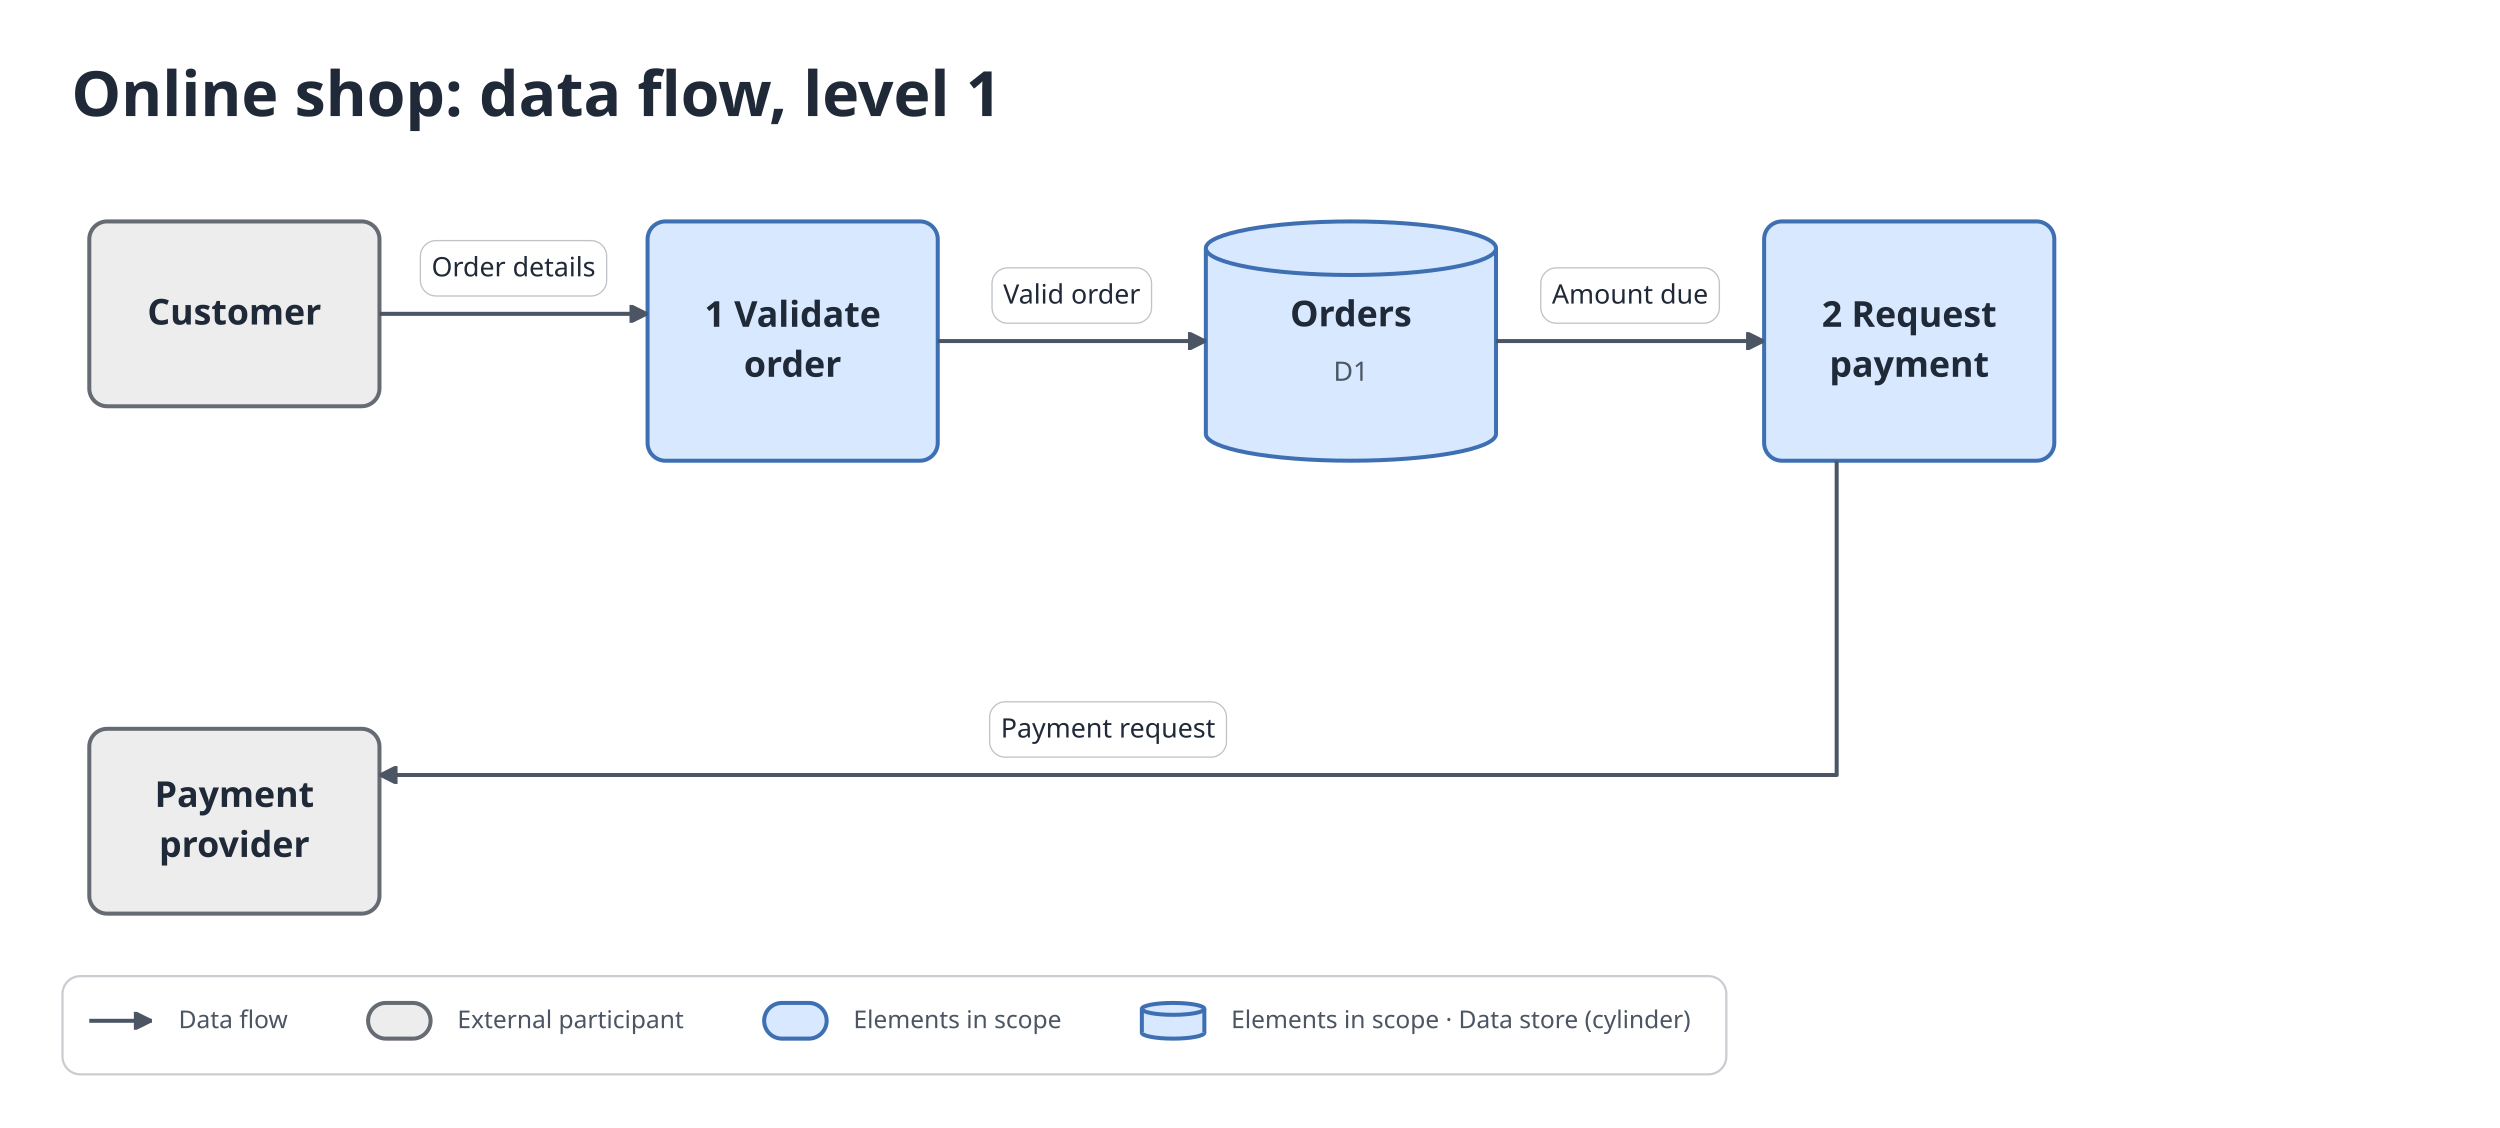
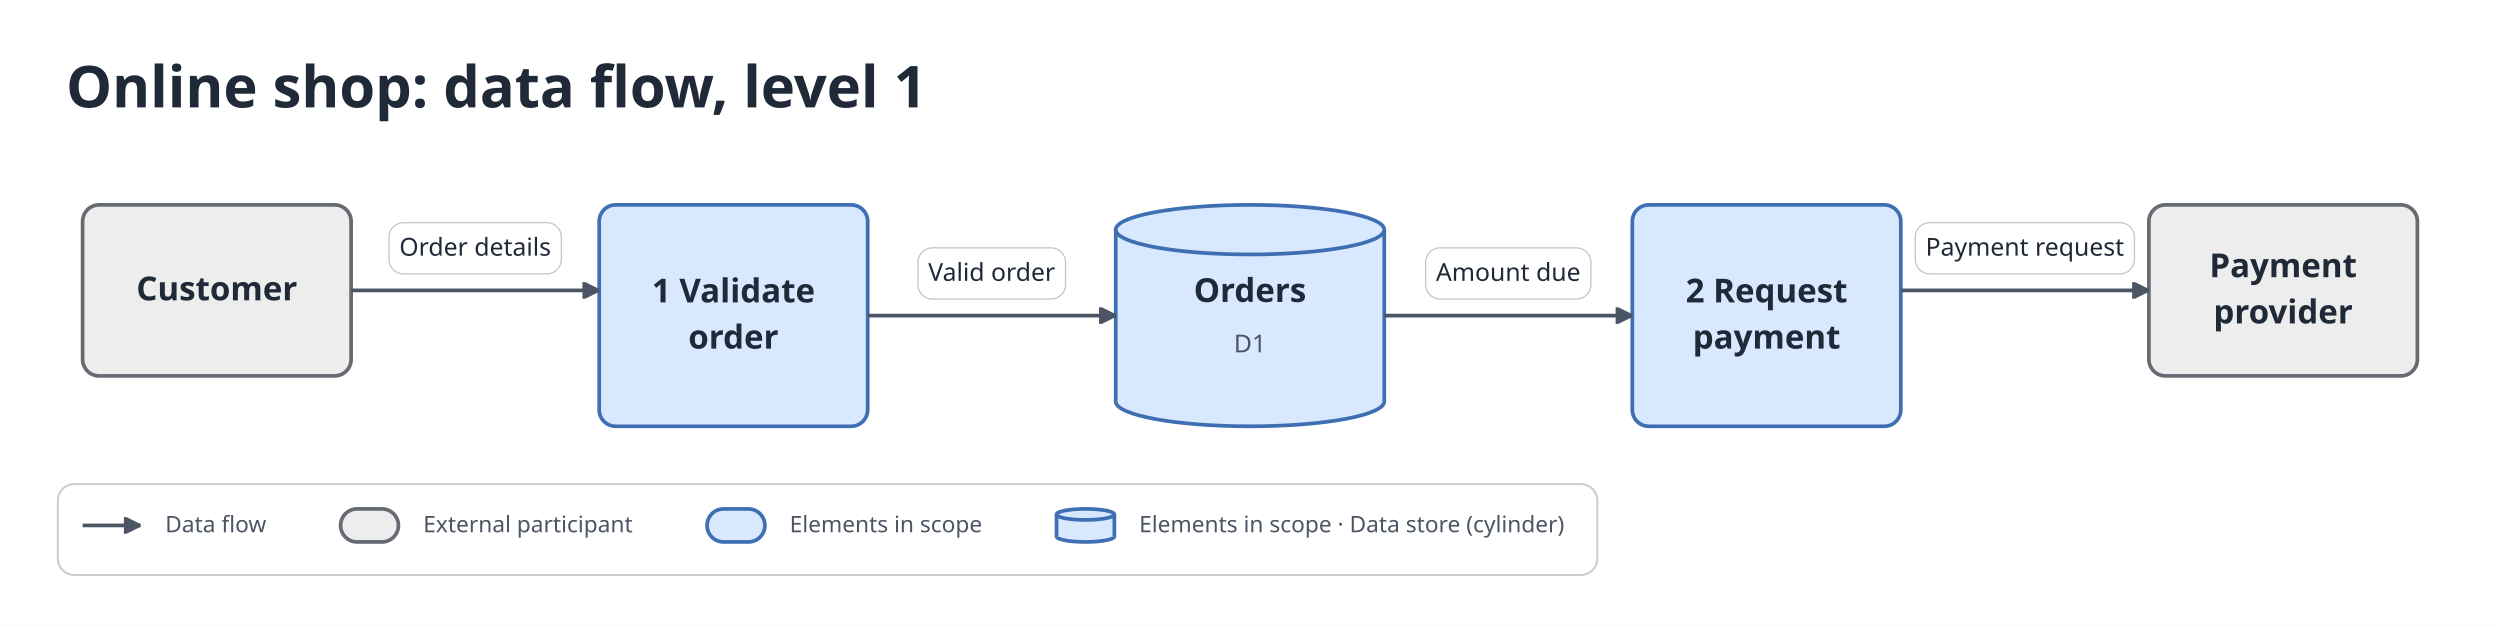
- <svg xmlns="http://www.w3.org/2000/svg" viewBox="0 0 1120 505.309" width="1120" height="505.309" lang="en" role="img" aria-labelledby="d2-en-document-title d2-en-document-desc" data-archatlas="0.1" data-measured-with="pillow">
+ <svg xmlns="http://www.w3.org/2000/svg" viewBox="0 0 1210.438 302.4" width="1210.438" height="302.4" lang="en" role="img" aria-labelledby="d2-en-document-title d2-en-document-desc" data-archatlas="0.1" data-measured-with="pillow">
  <defs>
    <marker id="d2-en-marker-peer-arrow" viewBox="0 0 10 10" refX="10" refY="5" markerWidth="8" markerHeight="8" markerUnits="userSpaceOnUse" orient="auto-start-reverse">
      <path d="M 0 0 L 10 5 L 0 10 Z" fill="#4B5563" stroke="#4B5563" stroke-width="1.5" />
    </marker>
    <marker id="d2-en-marker-peer-circle" viewBox="0 0 10 10" refX="5" refY="5" markerWidth="8" markerHeight="8" markerUnits="userSpaceOnUse">
      <circle cx="5" cy="5" r="3.5" fill="#ffffff" stroke="#4B5563" stroke-width="1.5" />
    </marker>
  </defs>
-   <rect width="1120" height="505.309" fill="#ffffff" data-role="canvas" />
+   <rect width="1210.438" height="302.4" fill="#ffffff" data-role="canvas" />
  <rect id="d2-en-shape-node-cust" data-id="cust" data-role="node" data-parent="" data-kind="external" data-style="external" data-tint="app" data-band="true" data-band-axis="y" data-shape="card" fill="#EDEDED" stroke="#666A73" stroke-width="1.8" data-box="40 99.2 130 82.8" x="40" y="99.2" width="130" height="82.8" rx="8" />
  <rect id="d2-en-shape-node-p1" data-id="p1" data-role="node" data-parent="" data-kind="component" data-style="peer" data-tint="app" data-band="true" data-band-axis="y" data-shape="card" fill="#D8E8FF" stroke="#3D6FB2" stroke-width="1.8" data-box="290.109 99.2 130 107.2" x="290.109" y="99.2" width="130" height="107.2" rx="8" />
  <g id="d2-en-shape-node-st" data-id="st" data-role="node" data-parent="" data-kind="store" data-style="peer" data-tint="app" data-band="true" data-band-axis="y" data-shape="database" fill="#D8E8FF" stroke="#3D6FB2" stroke-width="1.8" data-box="540.219 99.2 130 107.2">
    <ellipse cx="605.219" cy="194.4" rx="65" ry="12" />
    <rect x="540.219" y="111.2" width="130" height="83.2" stroke="none" />
    <polyline points="540.219,111.2 540.219,194.4" fill="none" />
    <polyline points="670.219,111.2 670.219,194.4" fill="none" />
    <ellipse cx="605.219" cy="111.2" rx="65" ry="12" />
  </g>
  <rect id="d2-en-shape-node-p2" data-id="p2" data-role="node" data-parent="" data-kind="component" data-style="peer" data-tint="app" data-band="true" data-band-axis="y" data-shape="card" fill="#D8E8FF" stroke="#3D6FB2" stroke-width="1.8" data-box="790.328 99.2 130 107.2" x="790.328" y="99.2" width="130" height="107.2" rx="8" />
-   <rect id="d2-en-shape-node-pay" data-id="pay" data-role="node" data-parent="" data-kind="external" data-style="external" data-tint="app" data-band="true" data-band-axis="y" data-shape="card" fill="#EDEDED" stroke="#666A73" stroke-width="1.8" data-box="40 326.509 130 82.8" x="40" y="326.509" width="130" height="82.8" rx="8" />
-   <rect id="d2-en-shape-legend-panel-__legend-panel" data-id="__legend-panel" data-role="legend-panel" data-parent="" data-kind="component" data-style="external" data-tint="app" data-band="true" data-band-axis="y" data-shape="card" fill="#ffffff" stroke="#4B5563" stroke-width="1" data-box="28 437.309 745.391 44" stroke-opacity="0.3" x="28" y="437.309" width="745.391" height="44" rx="8" />
-   <rect id="d2-en-shape-legend-swatch-__legend-swatch-1" data-id="__legend-swatch-1" data-role="legend-swatch" data-parent="" data-kind="component" data-style="external" data-tint="app" data-band="true" data-band-axis="y" data-shape="card" fill="#EDEDED" stroke="#666A73" stroke-width="1.8" data-box="164.906 449.309 28 16" x="164.906" y="449.309" width="28" height="16" rx="8" />
-   <rect id="d2-en-shape-legend-swatch-__legend-swatch-2" data-id="__legend-swatch-2" data-role="legend-swatch" data-parent="" data-kind="component" data-style="peer" data-tint="app" data-band="true" data-band-axis="y" data-shape="card" fill="#D8E8FF" stroke="#3D6FB2" stroke-width="1.8" data-box="342.344 449.309 28 16" x="342.344" y="449.309" width="28" height="16" rx="8" />
-   <g id="d2-en-shape-legend-swatch-__legend-swatch-3" data-id="__legend-swatch-3" data-role="legend-swatch" data-parent="" data-kind="component" data-style="peer" data-tint="app" data-band="true" data-band-axis="y" data-shape="database" fill="#D8E8FF" stroke="#3D6FB2" stroke-width="1.8" data-box="511.547 449.309 28 16">
-     <ellipse cx="525.547" cy="462.643" rx="14" ry="2.667" />
-     <rect x="511.547" y="451.976" width="28" height="10.667" stroke="none" />
-     <polyline points="511.547,451.976 511.547,462.643" fill="none" />
-     <polyline points="539.547,451.976 539.547,462.643" fill="none" />
-     <ellipse cx="525.547" cy="451.976" rx="14" ry="2.667" />
+   <rect id="d2-en-shape-node-pay" data-id="pay" data-role="node" data-parent="" data-kind="external" data-style="external" data-tint="app" data-band="true" data-band-axis="y" data-shape="card" fill="#EDEDED" stroke="#666A73" stroke-width="1.8" data-box="1040.438 99.2 130 82.8" x="1040.438" y="99.2" width="130" height="82.8" rx="8" />
+   <rect id="d2-en-shape-legend-panel-__legend-panel" data-id="__legend-panel" data-role="legend-panel" data-parent="" data-kind="component" data-style="external" data-tint="app" data-band="true" data-band-axis="y" data-shape="card" fill="#ffffff" stroke="#4B5563" stroke-width="1" data-box="28 234.4 745.391 44" stroke-opacity="0.3" x="28" y="234.4" width="745.391" height="44" rx="8" />
+   <rect id="d2-en-shape-legend-swatch-__legend-swatch-1" data-id="__legend-swatch-1" data-role="legend-swatch" data-parent="" data-kind="component" data-style="external" data-tint="app" data-band="true" data-band-axis="y" data-shape="card" fill="#EDEDED" stroke="#666A73" stroke-width="1.8" data-box="164.906 246.4 28 16" x="164.906" y="246.4" width="28" height="16" rx="8" />
+   <rect id="d2-en-shape-legend-swatch-__legend-swatch-2" data-id="__legend-swatch-2" data-role="legend-swatch" data-parent="" data-kind="component" data-style="peer" data-tint="app" data-band="true" data-band-axis="y" data-shape="card" fill="#D8E8FF" stroke="#3D6FB2" stroke-width="1.8" data-box="342.344 246.4 28 16" x="342.344" y="246.4" width="28" height="16" rx="8" />
+   <g id="d2-en-shape-legend-swatch-__legend-swatch-3" data-id="__legend-swatch-3" data-role="legend-swatch" data-parent="" data-kind="component" data-style="peer" data-tint="app" data-band="true" data-band-axis="y" data-shape="database" fill="#D8E8FF" stroke="#3D6FB2" stroke-width="1.8" data-box="511.547 246.4 28 16">
+     <ellipse cx="525.547" cy="259.733" rx="14" ry="2.667" />
+     <rect x="511.547" y="249.067" width="28" height="10.667" stroke="none" />
+     <polyline points="511.547,249.067 511.547,259.733" fill="none" />
+     <polyline points="539.547,249.067 539.547,259.733" fill="none" />
+     <ellipse cx="525.547" cy="249.067" rx="14" ry="2.667" />
  </g>
  <polyline id="d2-en-edge-edge-1" data-id="edge-1" data-role="edge" data-from="cust" data-to="p1" data-kind="data" data-style="peer" data-numbered="false" data-badge="" points="170,140.6 290.109,140.6" fill="none" stroke="#4B5563" stroke-width="1.8" stroke-linejoin="round" marker-end="url(#d2-en-marker-peer-arrow)" />
  <polyline id="d2-en-edge-edge-2" data-id="edge-2" data-role="edge" data-from="p1" data-to="st" data-kind="data" data-style="peer" data-numbered="false" data-badge="" points="420.109,152.8 540.219,152.8" fill="none" stroke="#4B5563" stroke-width="1.8" stroke-linejoin="round" marker-end="url(#d2-en-marker-peer-arrow)" />
  <polyline id="d2-en-edge-edge-3" data-id="edge-3" data-role="edge" data-from="st" data-to="p2" data-kind="data" data-style="peer" data-numbered="false" data-badge="" points="670.219,152.8 790.328,152.8" fill="none" stroke="#4B5563" stroke-width="1.8" stroke-linejoin="round" marker-end="url(#d2-en-marker-peer-arrow)" />
-   <polyline id="d2-en-edge-edge-4" data-id="edge-4" data-role="edge" data-from="p2" data-to="pay" data-kind="data" data-style="peer" data-numbered="false" data-badge="" points="822.828,206.4 822.828,347.209 170,347.209" fill="none" stroke="#4B5563" stroke-width="1.8" stroke-linejoin="round" marker-end="url(#d2-en-marker-peer-arrow)" />
-   <polyline id="d2-en-edge-legend-line-0" data-id="legend-line-0" data-role="edge" data-from="" data-to="" data-kind="legend" data-style="peer" data-numbered="false" data-badge="" points="40,457.309 68,457.309" fill="none" stroke="#4B5563" stroke-width="1.8" stroke-linejoin="round" marker-end="url(#d2-en-marker-peer-arrow)" />
+   <polyline id="d2-en-edge-edge-4" data-id="edge-4" data-role="edge" data-from="p2" data-to="pay" data-kind="data" data-style="peer" data-numbered="false" data-badge="" points="920.328,140.6 1040.438,140.6" fill="none" stroke="#4B5563" stroke-width="1.8" stroke-linejoin="round" marker-end="url(#d2-en-marker-peer-arrow)" />
+   <polyline id="d2-en-edge-legend-line-0" data-id="legend-line-0" data-role="edge" data-from="" data-to="" data-kind="legend" data-style="peer" data-numbered="false" data-badge="" points="40,254.4 68,254.4" fill="none" stroke="#4B5563" stroke-width="1.8" stroke-linejoin="round" marker-end="url(#d2-en-marker-peer-arrow)" />
  <rect id="d2-en-shape-label-bg-__edge-1-background" data-id="__edge-1-background" data-role="label-bg" data-parent="edge-1" x="188.328" y="107.8" width="83.453" height="24.8" fill="#ffffff" fill-opacity="0.96" rx="7" stroke="#4B5563" stroke-opacity="0.35" stroke-width="0.6" />
  <rect id="d2-en-shape-label-bg-__edge-2-background" data-id="__edge-2-background" data-role="label-bg" data-parent="edge-2" x="444.43" y="120" width="71.469" height="24.8" fill="#ffffff" fill-opacity="0.96" rx="7" stroke="#4B5563" stroke-opacity="0.35" stroke-width="0.6" />
  <rect id="d2-en-shape-label-bg-__edge-3-background" data-id="__edge-3-background" data-role="label-bg" data-parent="edge-3" x="690.266" y="120" width="80.016" height="24.8" fill="#ffffff" fill-opacity="0.96" rx="7" stroke="#4B5563" stroke-opacity="0.35" stroke-width="0.6" />
-   <rect id="d2-en-shape-label-bg-__edge-4-background" data-id="__edge-4-background" data-role="label-bg" data-parent="edge-4" x="443.359" y="314.409" width="106.109" height="24.8" fill="#ffffff" fill-opacity="0.96" rx="7" stroke="#4B5563" stroke-opacity="0.35" stroke-width="0.6" />
+   <rect id="d2-en-shape-label-bg-__edge-4-background" data-id="__edge-4-background" data-role="label-bg" data-parent="edge-4" x="927.328" y="107.8" width="106.109" height="24.8" fill="#ffffff" fill-opacity="0.96" rx="7" stroke="#4B5563" stroke-opacity="0.35" stroke-width="0.6" />
  <text id="d2-en-text-title-figure-title" data-id="figure-title" data-role="title" data-owner="" x="32" y="52" data-source="Online shop: data flow, level 1" font-size="28" font-family="&quot;Noto Sans CJK SC&quot;, &quot;Source Han Sans SC&quot;, &quot;PingFang SC&quot;, &quot;Microsoft YaHei&quot;, &quot;WenQuanYi Zen Hei&quot;, &quot;Noto Sans&quot;, &quot;DejaVu Sans&quot;, &quot;Liberation Sans&quot;, sans-serif" font-weight="700" text-anchor="start" fill="#1F2937" data-text-box="32 24 416.688 39.2">
    <tspan x="32" y="52">
      <tspan font-family="Noto Sans" x="32">Online</tspan>
      <tspan font-family="Noto Sans" x="124.703"> </tspan>
      <tspan font-family="Noto Sans" x="131.984">shop:</tspan>
      <tspan font-family="Noto Sans" x="207.328"> </tspan>
      <tspan font-family="Noto Sans" x="214.609">data</tspan>
      <tspan font-family="Noto Sans" x="278.297"> </tspan>
      <tspan font-family="Noto Sans" x="285.578">flow,</tspan>
      <tspan font-family="Noto Sans" x="352.547"> </tspan>
      <tspan font-family="Noto Sans" x="359.828">level</tspan>
      <tspan font-family="Noto Sans" x="425.391"> </tspan>
      <tspan font-family="Noto Sans" x="432.672">1</tspan>
    </tspan>
  </text>
  <text id="d2-en-text-name-cust-name" data-id="cust-name" data-role="name" data-owner="cust" x="105" y="145.4" data-source="Customer" font-size="16" font-family="&quot;Noto Sans CJK SC&quot;, &quot;Source Han Sans SC&quot;, &quot;PingFang SC&quot;, &quot;Microsoft YaHei&quot;, &quot;WenQuanYi Zen Hei&quot;, &quot;Noto Sans&quot;, &quot;DejaVu Sans&quot;, &quot;Liberation Sans&quot;, sans-serif" font-weight="700" text-anchor="start" fill="#1F2937" data-text-box="66.031 129.4 77.938 22.4">
    <tspan x="66.031" y="145.4">
      <tspan font-family="Noto Sans" x="66.031">Customer</tspan>
    </tspan>
  </text>
  <text id="d2-en-text-name-p1-name" data-id="p1-name" data-role="name" data-owner="p1" x="355.109" y="146.4" data-source="1 Validate order" font-size="16" font-family="&quot;Noto Sans CJK SC&quot;, &quot;Source Han Sans SC&quot;, &quot;PingFang SC&quot;, &quot;Microsoft YaHei&quot;, &quot;WenQuanYi Zen Hei&quot;, &quot;Noto Sans&quot;, &quot;DejaVu Sans&quot;, &quot;Liberation Sans&quot;, sans-serif" font-weight="700" text-anchor="start" fill="#1F2937" data-text-box="315.617 130.4 78.984 44.8">
    <tspan x="315.617" y="146.4">
      <tspan font-family="Noto Sans" x="315.617">1</tspan>
      <tspan font-family="Noto Sans" x="324.773"> </tspan>
      <tspan font-family="Noto Sans" x="328.93">Validate</tspan>
    </tspan>
    <tspan x="333.258" y="168.8">
      <tspan font-family="Noto Sans" x="333.258">order</tspan>
    </tspan>
  </text>
  <text id="d2-en-text-name-st-name" data-id="st-name" data-role="name" data-owner="st" x="605.219" y="146.2" data-source="Orders" font-size="16" font-family="&quot;Noto Sans CJK SC&quot;, &quot;Source Han Sans SC&quot;, &quot;PingFang SC&quot;, &quot;Microsoft YaHei&quot;, &quot;WenQuanYi Zen Hei&quot;, &quot;Noto Sans&quot;, &quot;DejaVu Sans&quot;, &quot;Liberation Sans&quot;, sans-serif" font-weight="700" text-anchor="start" fill="#1F2937" data-text-box="577.977 130.2 54.484 22.4">
    <tspan x="577.977" y="146.2">
      <tspan font-family="Noto Sans" x="577.977">Orders</tspan>
    </tspan>
  </text>
  <text id="d2-en-text-sub-st-sub" data-id="st-sub" data-role="sub" data-owner="st" x="605.219" y="170.6" data-source="D1" font-size="12" font-family="&quot;Noto Sans CJK SC&quot;, &quot;Source Han Sans SC&quot;, &quot;PingFang SC&quot;, &quot;Microsoft YaHei&quot;, &quot;WenQuanYi Zen Hei&quot;, &quot;Noto Sans&quot;, &quot;DejaVu Sans&quot;, &quot;Liberation Sans&quot;, sans-serif" font-weight="400" text-anchor="start" fill="#4B5563" data-text-box="597.406 158.6 15.625 16.8">
    <tspan x="597.406" y="170.6">
      <tspan font-family="Noto Sans" x="597.406">D1</tspan>
    </tspan>
  </text>
  <text id="d2-en-text-name-p2-name" data-id="p2-name" data-role="name" data-owner="p2" x="855.328" y="146.4" data-source="2 Request payment" font-size="16" font-family="&quot;Noto Sans CJK SC&quot;, &quot;Source Han Sans SC&quot;, &quot;PingFang SC&quot;, &quot;Microsoft YaHei&quot;, &quot;WenQuanYi Zen Hei&quot;, &quot;Noto Sans&quot;, &quot;DejaVu Sans&quot;, &quot;Liberation Sans&quot;, sans-serif" font-weight="700" text-anchor="start" fill="#1F2937" data-text-box="816.172 130.4 78.312 44.8">
    <tspan x="816.172" y="146.4">
      <tspan font-family="Noto Sans" x="816.172">2</tspan>
      <tspan font-family="Noto Sans" x="825.328"> </tspan>
      <tspan font-family="Noto Sans" x="829.484">Request</tspan>
    </tspan>
    <tspan x="819.57" y="168.8">
      <tspan font-family="Noto Sans" x="819.57">payment</tspan>
    </tspan>
  </text>
-   <text id="d2-en-text-name-pay-name" data-id="pay-name" data-role="name" data-owner="pay" x="105" y="361.509" data-source="Payment provider" font-size="16" font-family="&quot;Noto Sans CJK SC&quot;, &quot;Source Han Sans SC&quot;, &quot;PingFang SC&quot;, &quot;Microsoft YaHei&quot;, &quot;WenQuanYi Zen Hei&quot;, &quot;Noto Sans&quot;, &quot;DejaVu Sans&quot;, &quot;Liberation Sans&quot;, sans-serif" font-weight="700" text-anchor="start" fill="#1F2937" data-text-box="69.281 345.509 71.438 44.8">
-     <tspan x="69.281" y="361.509">
-       <tspan font-family="Noto Sans" x="69.281">Payment</tspan>
+   <text id="d2-en-text-name-pay-name" data-id="pay-name" data-role="name" data-owner="pay" x="1105.438" y="134.2" data-source="Payment provider" font-size="16" font-family="&quot;Noto Sans CJK SC&quot;, &quot;Source Han Sans SC&quot;, &quot;PingFang SC&quot;, &quot;Microsoft YaHei&quot;, &quot;WenQuanYi Zen Hei&quot;, &quot;Noto Sans&quot;, &quot;DejaVu Sans&quot;, &quot;Liberation Sans&quot;, sans-serif" font-weight="700" text-anchor="start" fill="#1F2937" data-text-box="1069.719 118.2 71.438 44.8">
+     <tspan x="1069.719" y="134.2">
+       <tspan font-family="Noto Sans" x="1069.719">Payment</tspan>
    </tspan>
-     <tspan x="71.25" y="383.909">
-       <tspan font-family="Noto Sans" x="71.25">provider</tspan>
+     <tspan x="1071.688" y="156.6">
+       <tspan font-family="Noto Sans" x="1071.688">provider</tspan>
    </tspan>
  </text>
  <text id="d2-en-text-edge-label-edge-1-label" data-id="edge-1-label" data-role="edge-label" data-owner="edge-1" x="230.055" y="123.8" data-source="Order details" font-size="12" font-family="&quot;Noto Sans CJK SC&quot;, &quot;Source Han Sans SC&quot;, &quot;PingFang SC&quot;, &quot;Microsoft YaHei&quot;, &quot;WenQuanYi Zen Hei&quot;, &quot;Noto Sans&quot;, &quot;DejaVu Sans&quot;, &quot;Liberation Sans&quot;, sans-serif" font-weight="400" text-anchor="start" fill="#1F2937" data-text-box="193.328 111.8 73.453 16.8">
    <tspan x="193.328" y="123.8">
      <tspan font-family="Noto Sans" x="193.328">Order</tspan>
      <tspan font-family="Noto Sans" x="226.516"> </tspan>
      <tspan font-family="Noto Sans" x="229.641">details</tspan>
    </tspan>
  </text>
  <text id="d2-en-text-edge-label-edge-2-label" data-id="edge-2-label" data-role="edge-label" data-owner="edge-2" x="480.164" y="136" data-source="Valid order" font-size="12" font-family="&quot;Noto Sans CJK SC&quot;, &quot;Source Han Sans SC&quot;, &quot;PingFang SC&quot;, &quot;Microsoft YaHei&quot;, &quot;WenQuanYi Zen Hei&quot;, &quot;Noto Sans&quot;, &quot;DejaVu Sans&quot;, &quot;Liberation Sans&quot;, sans-serif" font-weight="400" text-anchor="start" fill="#1F2937" data-text-box="449.43 124 61.469 16.8">
    <tspan x="449.43" y="136">
      <tspan font-family="Noto Sans" x="449.43">Valid</tspan>
      <tspan font-family="Noto Sans" x="476.695"> </tspan>
      <tspan font-family="Noto Sans" x="479.82">order</tspan>
    </tspan>
  </text>
  <text id="d2-en-text-edge-label-edge-3-label" data-id="edge-3-label" data-role="edge-label" data-owner="edge-3" x="730.273" y="136" data-source="Amount due" font-size="12" font-family="&quot;Noto Sans CJK SC&quot;, &quot;Source Han Sans SC&quot;, &quot;PingFang SC&quot;, &quot;Microsoft YaHei&quot;, &quot;WenQuanYi Zen Hei&quot;, &quot;Noto Sans&quot;, &quot;DejaVu Sans&quot;, &quot;Liberation Sans&quot;, sans-serif" font-weight="400" text-anchor="start" fill="#1F2937" data-text-box="695.266 124 70.016 16.8">
    <tspan x="695.266" y="136">
      <tspan font-family="Noto Sans" x="695.266">Amount</tspan>
      <tspan font-family="Noto Sans" x="740.594"> </tspan>
      <tspan font-family="Noto Sans" x="743.719">due</tspan>
    </tspan>
  </text>
-   <text id="d2-en-text-edge-label-edge-4-label" data-id="edge-4-label" data-role="edge-label" data-owner="edge-4" x="496.414" y="330.409" data-source="Payment request" font-size="12" font-family="&quot;Noto Sans CJK SC&quot;, &quot;Source Han Sans SC&quot;, &quot;PingFang SC&quot;, &quot;Microsoft YaHei&quot;, &quot;WenQuanYi Zen Hei&quot;, &quot;Noto Sans&quot;, &quot;DejaVu Sans&quot;, &quot;Liberation Sans&quot;, sans-serif" font-weight="400" text-anchor="start" fill="#1F2937" data-text-box="448.359 318.409 96.109 16.8">
-     <tspan x="448.359" y="330.409">
-       <tspan font-family="Noto Sans" x="448.359">Payment</tspan>
-       <tspan font-family="Noto Sans" x="498.219"> </tspan>
-       <tspan font-family="Noto Sans" x="501.344">request</tspan>
+   <text id="d2-en-text-edge-label-edge-4-label" data-id="edge-4-label" data-role="edge-label" data-owner="edge-4" x="980.383" y="123.8" data-source="Payment request" font-size="12" font-family="&quot;Noto Sans CJK SC&quot;, &quot;Source Han Sans SC&quot;, &quot;PingFang SC&quot;, &quot;Microsoft YaHei&quot;, &quot;WenQuanYi Zen Hei&quot;, &quot;Noto Sans&quot;, &quot;DejaVu Sans&quot;, &quot;Liberation Sans&quot;, sans-serif" font-weight="400" text-anchor="start" fill="#1F2937" data-text-box="932.328 111.8 96.109 16.8">
+     <tspan x="932.328" y="123.8">
+       <tspan font-family="Noto Sans" x="932.328">Payment</tspan>
+       <tspan font-family="Noto Sans" x="982.188"> </tspan>
+       <tspan font-family="Noto Sans" x="985.312">request</tspan>
    </tspan>
  </text>
-   <text id="d2-en-text-legend-legend-0" data-id="legend-0" data-role="legend" data-owner="" x="80" y="460.609" data-source="Data flow" font-size="11" font-family="&quot;Noto Sans CJK SC&quot;, &quot;Source Han Sans SC&quot;, &quot;PingFang SC&quot;, &quot;Microsoft YaHei&quot;, &quot;WenQuanYi Zen Hei&quot;, &quot;Noto Sans&quot;, &quot;DejaVu Sans&quot;, &quot;Liberation Sans&quot;, sans-serif" font-weight="400" text-anchor="start" fill="#4B5563" data-text-box="80 449.609 48.906 15.4">
-     <tspan x="80" y="460.609">
+   <text id="d2-en-text-legend-legend-0" data-id="legend-0" data-role="legend" data-owner="" x="80" y="257.7" data-source="Data flow" font-size="11" font-family="&quot;Noto Sans CJK SC&quot;, &quot;Source Han Sans SC&quot;, &quot;PingFang SC&quot;, &quot;Microsoft YaHei&quot;, &quot;WenQuanYi Zen Hei&quot;, &quot;Noto Sans&quot;, &quot;DejaVu Sans&quot;, &quot;Liberation Sans&quot;, sans-serif" font-weight="400" text-anchor="start" fill="#4B5563" data-text-box="80 246.7 48.906 15.4">
+     <tspan x="80" y="257.7">
      <tspan font-family="Noto Sans" x="80">Data</tspan>
      <tspan font-family="Noto Sans" x="104.344"> </tspan>
      <tspan font-family="Noto Sans" x="107.203">flow</tspan>
    </tspan>
  </text>
-   <text id="d2-en-text-legend-legend-1" data-id="legend-1" data-role="legend" data-owner="" x="204.906" y="460.609" data-source="External participant" font-size="11" font-family="&quot;Noto Sans CJK SC&quot;, &quot;Source Han Sans SC&quot;, &quot;PingFang SC&quot;, &quot;Microsoft YaHei&quot;, &quot;WenQuanYi Zen Hei&quot;, &quot;Noto Sans&quot;, &quot;DejaVu Sans&quot;, &quot;Liberation Sans&quot;, sans-serif" font-weight="400" text-anchor="start" fill="#4B5563" data-text-box="204.906 449.609 101.438 15.4">
-     <tspan x="204.906" y="460.609">
+   <text id="d2-en-text-legend-legend-1" data-id="legend-1" data-role="legend" data-owner="" x="204.906" y="257.7" data-source="External participant" font-size="11" font-family="&quot;Noto Sans CJK SC&quot;, &quot;Source Han Sans SC&quot;, &quot;PingFang SC&quot;, &quot;Microsoft YaHei&quot;, &quot;WenQuanYi Zen Hei&quot;, &quot;Noto Sans&quot;, &quot;DejaVu Sans&quot;, &quot;Liberation Sans&quot;, sans-serif" font-weight="400" text-anchor="start" fill="#4B5563" data-text-box="204.906 246.7 101.438 15.4">
+     <tspan x="204.906" y="257.7">
      <tspan font-family="Noto Sans" x="204.906">External</tspan>
      <tspan font-family="Noto Sans" x="247.359"> </tspan>
      <tspan font-family="Noto Sans" x="250.219">participant</tspan>
    </tspan>
  </text>
-   <text id="d2-en-text-legend-legend-2" data-id="legend-2" data-role="legend" data-owner="" x="382.344" y="460.609" data-source="Elements in scope" font-size="11" font-family="&quot;Noto Sans CJK SC&quot;, &quot;Source Han Sans SC&quot;, &quot;PingFang SC&quot;, &quot;Microsoft YaHei&quot;, &quot;WenQuanYi Zen Hei&quot;, &quot;Noto Sans&quot;, &quot;DejaVu Sans&quot;, &quot;Liberation Sans&quot;, sans-serif" font-weight="400" text-anchor="start" fill="#4B5563" data-text-box="382.344 449.609 93.203 15.4">
-     <tspan x="382.344" y="460.609">
+   <text id="d2-en-text-legend-legend-2" data-id="legend-2" data-role="legend" data-owner="" x="382.344" y="257.7" data-source="Elements in scope" font-size="11" font-family="&quot;Noto Sans CJK SC&quot;, &quot;Source Han Sans SC&quot;, &quot;PingFang SC&quot;, &quot;Microsoft YaHei&quot;, &quot;WenQuanYi Zen Hei&quot;, &quot;Noto Sans&quot;, &quot;DejaVu Sans&quot;, &quot;Liberation Sans&quot;, sans-serif" font-weight="400" text-anchor="start" fill="#4B5563" data-text-box="382.344 246.7 93.203 15.4">
+     <tspan x="382.344" y="257.7">
      <tspan font-family="Noto Sans" x="382.344">Elements</tspan>
      <tspan font-family="Noto Sans" x="430.016"> </tspan>
      <tspan font-family="Noto Sans" x="432.875">in</tspan>
      <tspan font-family="Noto Sans" x="442.516"> </tspan>
      <tspan font-family="Noto Sans" x="445.375">scope</tspan>
    </tspan>
  </text>
-   <text id="d2-en-text-legend-legend-3" data-id="legend-3" data-role="legend" data-owner="" x="551.547" y="460.609" data-source="Elements in scope · Data store (cylinder)" font-size="11" font-family="&quot;Noto Sans CJK SC&quot;, &quot;Source Han Sans SC&quot;, &quot;PingFang SC&quot;, &quot;Microsoft YaHei&quot;, &quot;WenQuanYi Zen Hei&quot;, &quot;Noto Sans&quot;, &quot;DejaVu Sans&quot;, &quot;Liberation Sans&quot;, sans-serif" font-weight="400" text-anchor="start" fill="#4B5563" data-text-box="551.547 449.609 205.844 15.4">
-     <tspan x="551.547" y="460.609">
+   <text id="d2-en-text-legend-legend-3" data-id="legend-3" data-role="legend" data-owner="" x="551.547" y="257.7" data-source="Elements in scope · Data store (cylinder)" font-size="11" font-family="&quot;Noto Sans CJK SC&quot;, &quot;Source Han Sans SC&quot;, &quot;PingFang SC&quot;, &quot;Microsoft YaHei&quot;, &quot;WenQuanYi Zen Hei&quot;, &quot;Noto Sans&quot;, &quot;DejaVu Sans&quot;, &quot;Liberation Sans&quot;, sans-serif" font-weight="400" text-anchor="start" fill="#4B5563" data-text-box="551.547 246.7 205.844 15.4">
+     <tspan x="551.547" y="257.7">
      <tspan font-family="Noto Sans" x="551.547">Elements</tspan>
      <tspan font-family="Noto Sans" x="599.219"> </tspan>
      <tspan font-family="Noto Sans" x="602.078">in</tspan>
      <tspan font-family="Noto Sans" x="611.719"> </tspan>
      <tspan font-family="Noto Sans" x="614.578">scope</tspan>
      <tspan font-family="Noto Sans" x="644.75"> </tspan>
      <tspan font-family="Noto Sans" x="647.609">·</tspan>
      <tspan font-family="Noto Sans" x="650.562"> </tspan>
      <tspan font-family="Noto Sans" x="653.422">Data</tspan>
      <tspan font-family="Noto Sans" x="677.766"> </tspan>
      <tspan font-family="Noto Sans" x="680.625">store</tspan>
      <tspan font-family="Noto Sans" x="707.047"> </tspan>
      <tspan font-family="Noto Sans" x="709.906">(cylinder)</tspan>
    </tspan>
  </text>
</svg>
